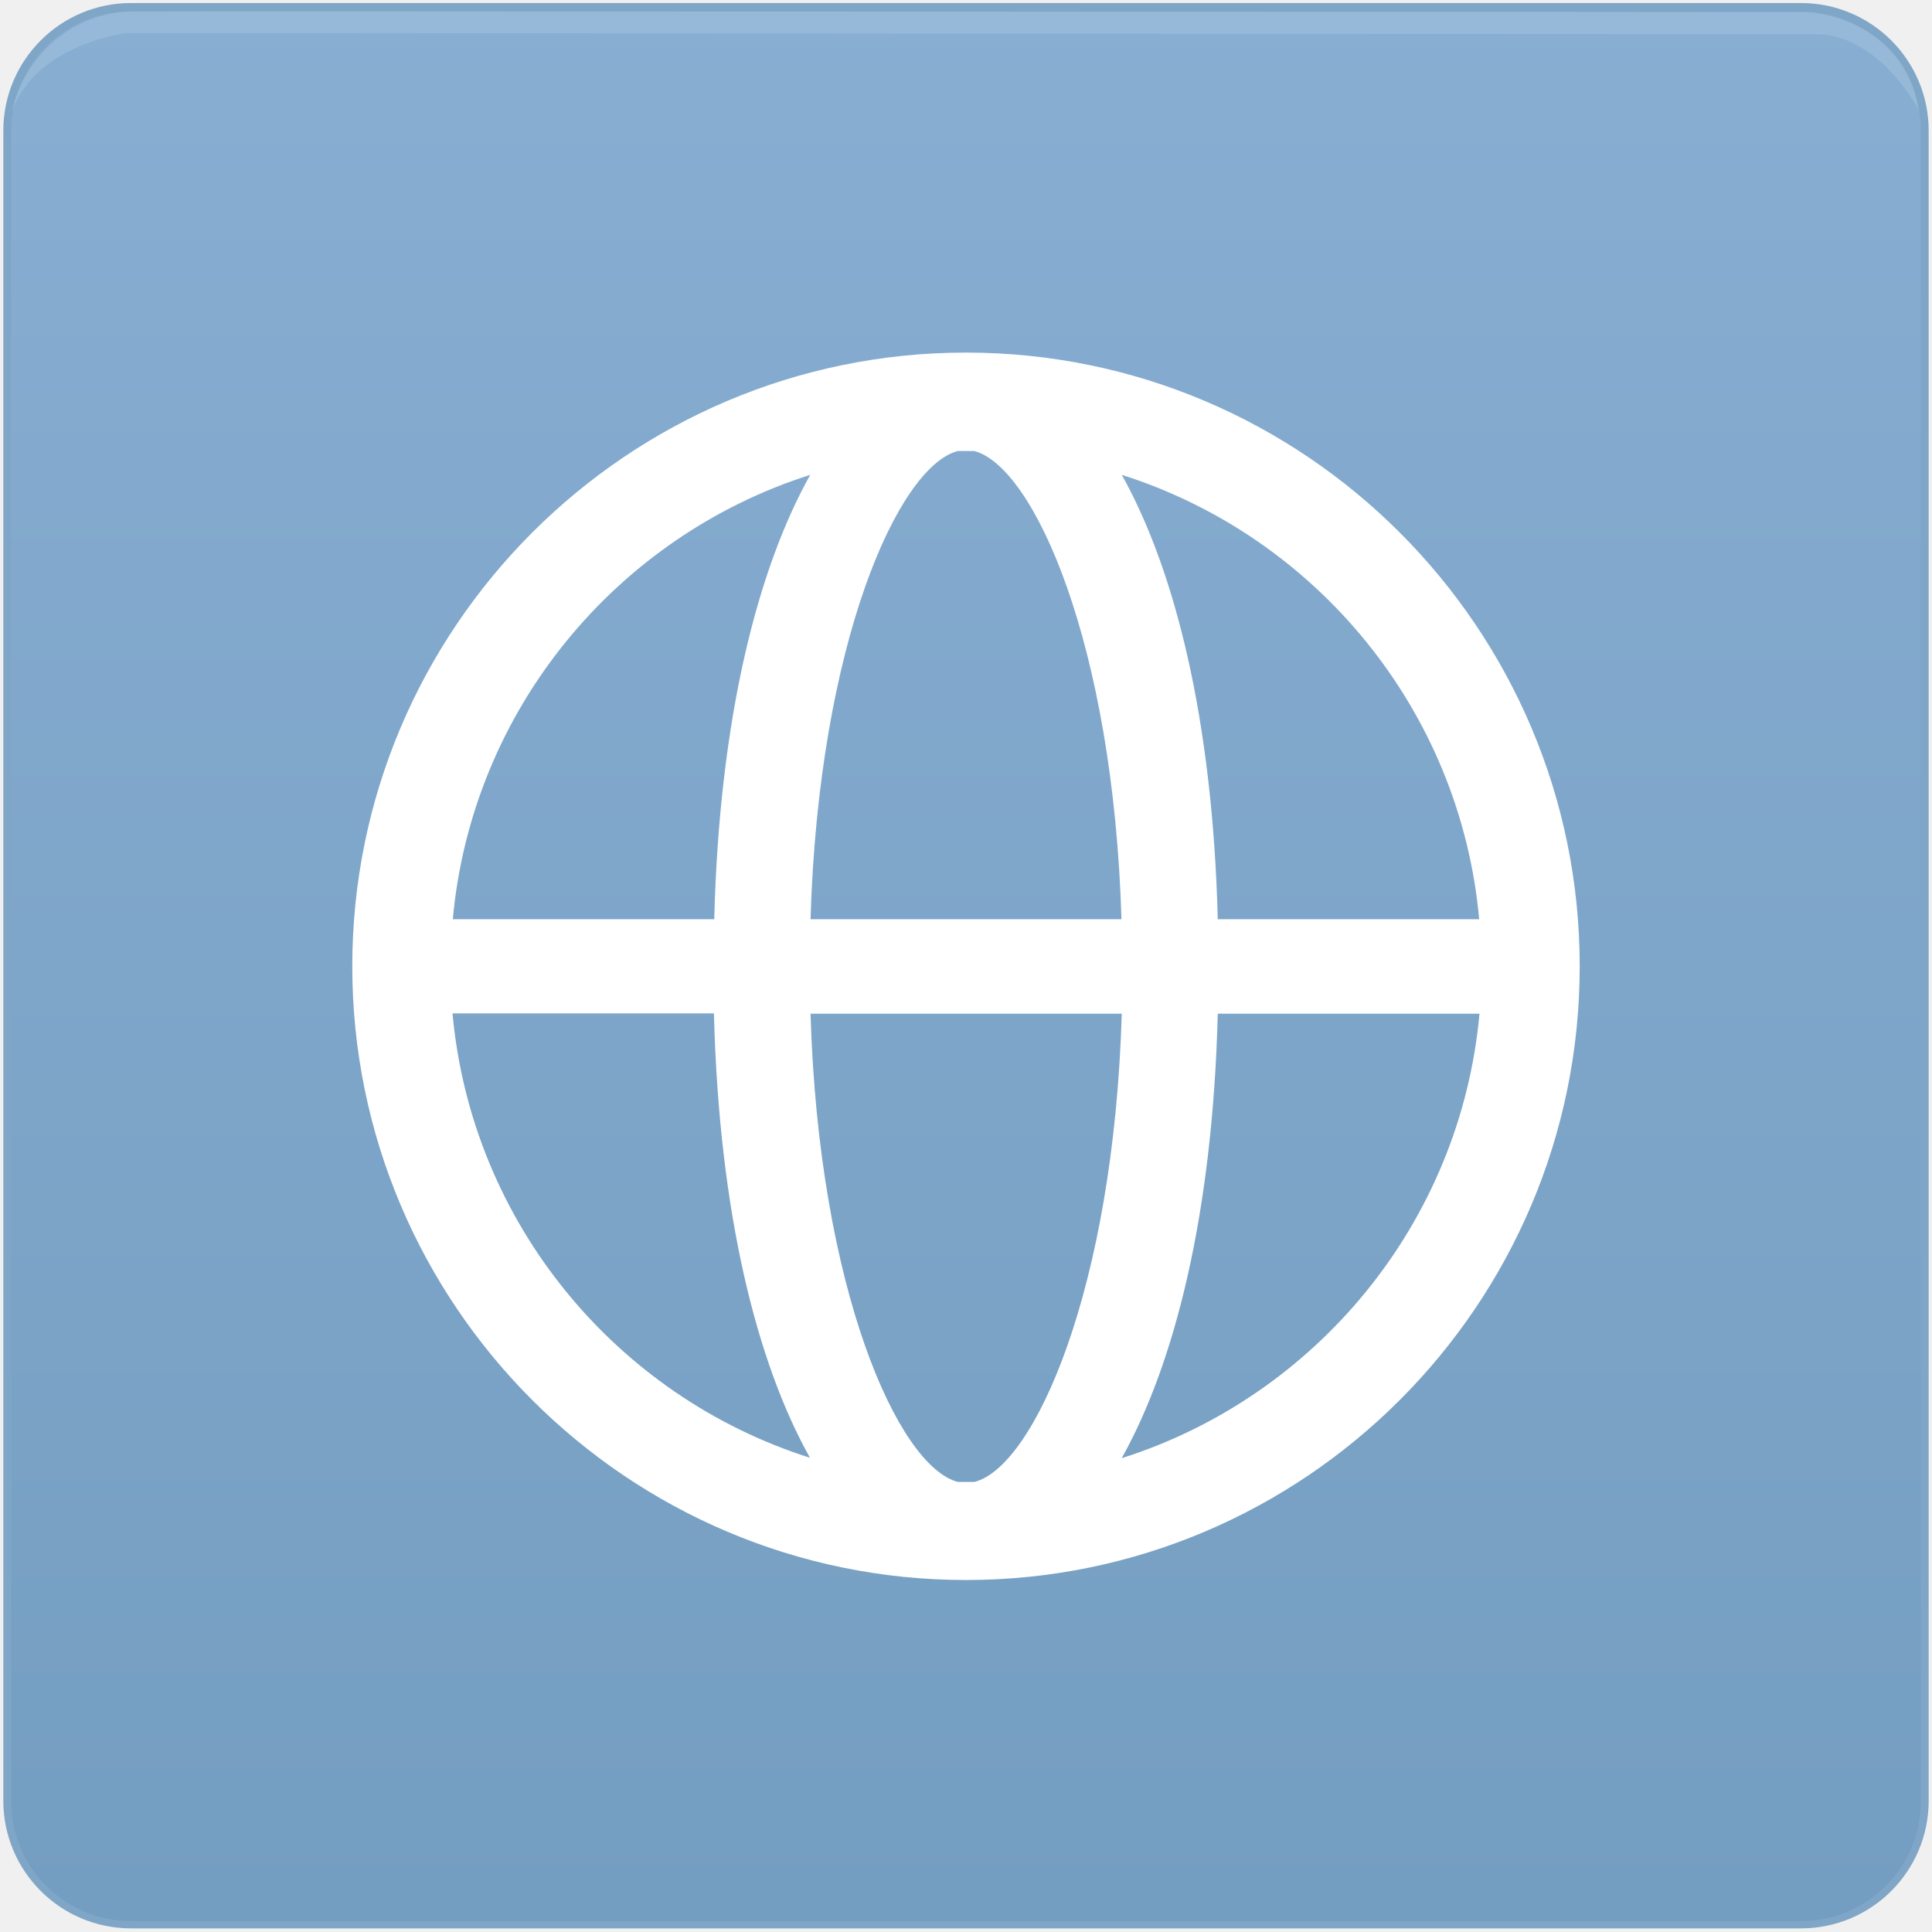
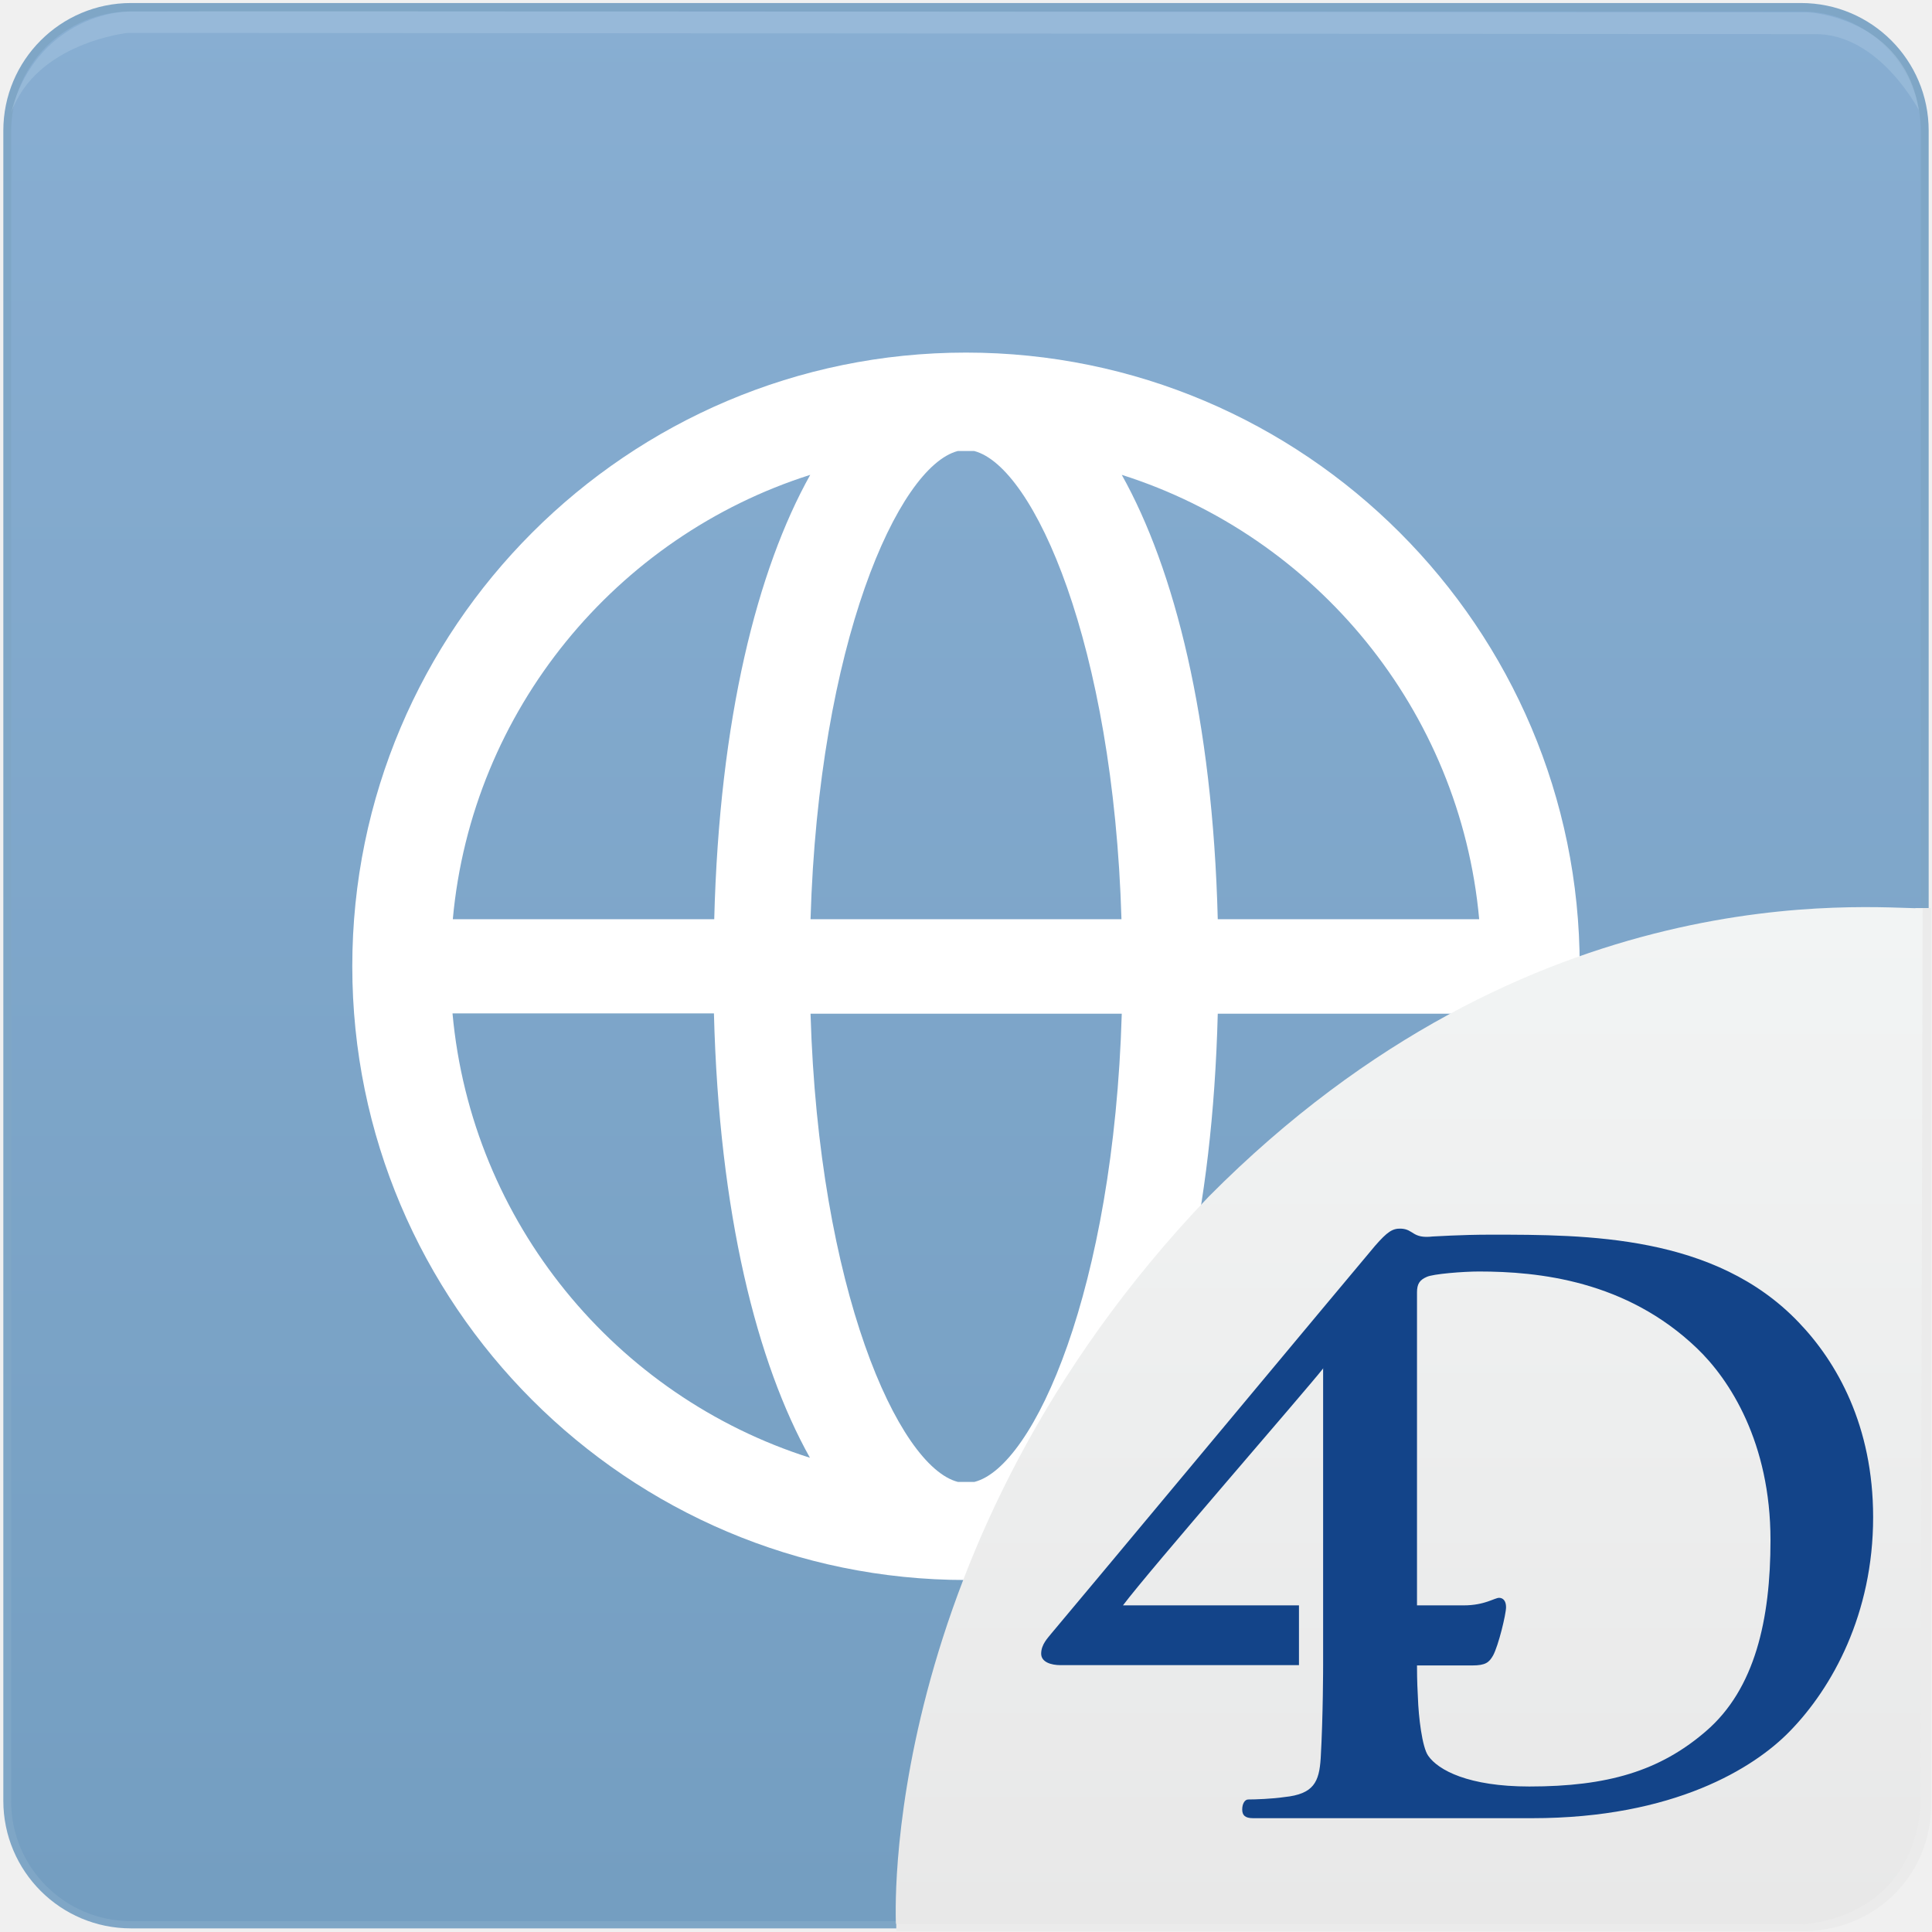
<svg xmlns="http://www.w3.org/2000/svg" id="Calque_1" version="1.1" viewBox="0 0 64 64">
  <defs>
    <style>
      .st0 {
-         fill: #a2c2dd;
-         opacity: .57;
-       }
- 
-       .st1 {
        fill: none;
        stroke: #7fa6c6;
        stroke-miterlimit: 10;
        stroke-width: .52px;
      }

+       .st1 {
+         fill: url(#Dégradé_sans_nom_4);
+       }
+ 
      .st2 {
-         fill: url(#Dégradé_sans_nom_147);
+         fill: #ebebeb;
      }

      .st3 {
+         fill: #a2c2dd;
+         isolation: isolate;
+         opacity: .57;
+       }
+ 
+       .st4 {
        fill: #fff;
      }
+ 
+       .st5 {
+         fill: url(#Dégradé_sans_nom);
+       }
+ 
+       .st6 {
+         fill: #134489;
+         fill-rule: evenodd;
+       }
    </style>
-     <linearGradient id="Dégradé_sans_nom_147" data-name="Dégradé sans nom 147" x1="32" y1="63.32" x2="32" y2=".06" gradientUnits="userSpaceOnUse">
+     <linearGradient id="Dégradé_sans_nom" data-name="Dégradé sans nom" x1="32" y1=".68" x2="32" y2="63.94" gradientTransform="translate(0 64) scale(1 -1)" gradientUnits="userSpaceOnUse">
      <stop offset="0" stop-color="#749ec1" />
      <stop offset="1" stop-color="#88aed2" />
    </linearGradient>
+     <linearGradient id="Dégradé_sans_nom_4" data-name="Dégradé sans nom 4" x1="46.68" y1="30.05" x2="46.68" y2="63.74" gradientUnits="userSpaceOnUse">
+       <stop offset="0" stop-color="#f2f4f4" />
+       <stop offset="1" stop-color="#e8e8e8" />
+     </linearGradient>
  </defs>
-   <rect class="st1" x=".37" y=".36" width="63.26" height="63.26" rx="3.97" ry="3.97" />
-   <rect class="st2" x=".37" y=".38" width="63.26" height="63.26" rx="3.97" ry="3.97" />
-   <path class="st3" d="M32,11.68c-11.21,0-20.33,9.12-20.33,20.33s9.12,20.33,20.33,20.33,20.33-9.12,20.33-20.33-9.12-20.33-20.33-20.33ZM49.01,30.45h-8.67c-.17-6.65-1.43-11.59-3.18-14.72,6.43,2.04,11.21,7.79,11.84,14.72ZM32.27,49.09c-.09,0-.18,0-.27,0s-.18,0-.27,0c-1.98-.51-4.61-6.4-4.88-15.51h10.31c-.27,9.12-2.9,15.01-4.88,15.51ZM26.85,30.45c.27-9.12,2.9-15,4.88-15.51.09,0,.18,0,.27,0s.18,0,.27,0c1.98.51,4.61,6.4,4.88,15.51h-10.31ZM26.84,15.73c-1.75,3.13-3.01,8.07-3.18,14.72h-8.66c.63-6.93,5.42-12.68,11.84-14.72ZM14.99,33.57h8.66c.17,6.65,1.43,11.59,3.18,14.72-6.43-2.04-11.21-7.79-11.84-14.72ZM37.16,48.3c1.75-3.13,3.01-8.07,3.18-14.72h8.67c-.63,6.93-5.42,12.68-11.84,14.72Z" />
-   <path class="st0" d="M63.58,3.68s-1.31-2.57-3.46-2.55c-1.35.01-55.89-.04-55.89-.04,0,0-3.04.32-3.86,2.65C.94,1.41,2.86.4,4.34.38s55.58.03,55.58.03c0,0,3.17.17,3.65,3.27Z" />
+   <rect class="st0" x=".37" y=".36" width="63.26" height="63.26" rx="3.97" ry="3.97" />
+   <rect class="st5" x=".37" y=".38" width="63.26" height="63.26" rx="3.97" ry="3.97" />
+   <path class="st4" d="M32,11.68c-11.21,0-20.33,9.12-20.33,20.33s9.12,20.33,20.33,20.33,20.33-9.12,20.33-20.33-9.12-20.33-20.33-20.33ZM49.01,30.45h-8.67c-.17-6.65-1.43-11.59-3.18-14.72,6.43,2.04,11.21,7.79,11.84,14.72h.01ZM32.27,49.09h-.54c-1.98-.51-4.61-6.4-4.88-15.51h10.31c-.27,9.12-2.9,15.01-4.88,15.51h0ZM26.85,30.45c.27-9.12,2.9-15,4.88-15.51h.54c1.98.51,4.61,6.4,4.88,15.51h-10.31.01ZM26.84,15.73c-1.75,3.13-3.01,8.07-3.18,14.72h-8.66c.63-6.93,5.42-12.68,11.84-14.72ZM14.99,33.57h8.66c.17,6.65,1.43,11.59,3.18,14.72-6.43-2.04-11.21-7.79-11.84-14.72ZM37.16,48.3c1.75-3.13,3.01-8.07,3.18-14.72h8.67c-.63,6.93-5.42,12.68-11.84,14.72h-.01Z" />
+   <g>
+     <path class="st2" d="M59.82,63.97h-30.13v-.52h30.09s1.78.05,2.91-1.42c.81-1.01.76-2.2.76-2.21v-29.74h.52v29.74s.06,1.37-.87,2.53c-1.19,1.55-2.94,1.62-3.28,1.62Z" />
+     <path class="st1" d="M59.73,63.73h-30.05s-.69-12.53,10.36-24.09c10.68-10.76,21.84-9.55,23.65-9.55-.04,18.79-.07,29.69-.07,29.69,0,0,0,1.27-.83,2.39-1.13,1.51-3.05,1.57-3.05,1.57h-.01Z" />
+     <path id="path-8" class="st6" d="M46.93,53.18h1.56c.69,0,1.02-.25,1.17-.25.13,0,.23.1.23.31,0,.23-.25,1.27-.43,1.6-.13.23-.25.33-.69.33h-1.83c0,.52.02.88.03,1.06.02.64.14,1.65.34,1.93.33.48,1.34,1.02,3.35,1.02,2.59,0,4.32-.51,5.85-1.83,1.63-1.4,2.14-3.71,2.14-6.33,0-3.23-1.35-5.32-2.44-6.36-2.34-2.24-5.24-2.54-7.22-2.54-.51,0-1.53.08-1.73.18-.23.1-.32.23-.32.51v10.39h0v-.02h0ZM43.84,45.32c-.58.74-5.78,6.71-6.64,7.86h5.83v1.98h-7.9c-.31,0-.64-.1-.64-.38,0-.31.23-.53.33-.66.18-.2,10.51-12.6,10.73-12.85.41-.47.58-.58.86-.57.43.02.37.34,1.05.26.06,0,.92-.06,1.92-.06,3.18,0,7.43,0,10.2,2.9,1.27,1.32,2.47,3.43,2.47,6.46,0,3.2-1.35,5.65-2.77,7.1-1.17,1.2-3.82,2.87-8.53,2.87h-9.24c-.28,0-.36-.11-.36-.29s.08-.33.2-.33c.23,0,.79-.02,1.2-.08.97-.1,1.15-.5,1.2-1.29.08-1.38.08-3.07.08-3.07v-9.85h0Z" />
+   </g>
+   <path class="st3" d="M63.58,3.68s-1.31-2.57-3.46-2.55c-1.35,0-55.89-.04-55.89-.04,0,0-3.04.32-3.86,2.65C.94,1.41,2.86.4,4.34.38c1.48-.02,55.58.03,55.58.03,0,0,3.17.17,3.65,3.27h0Z" />
</svg>
